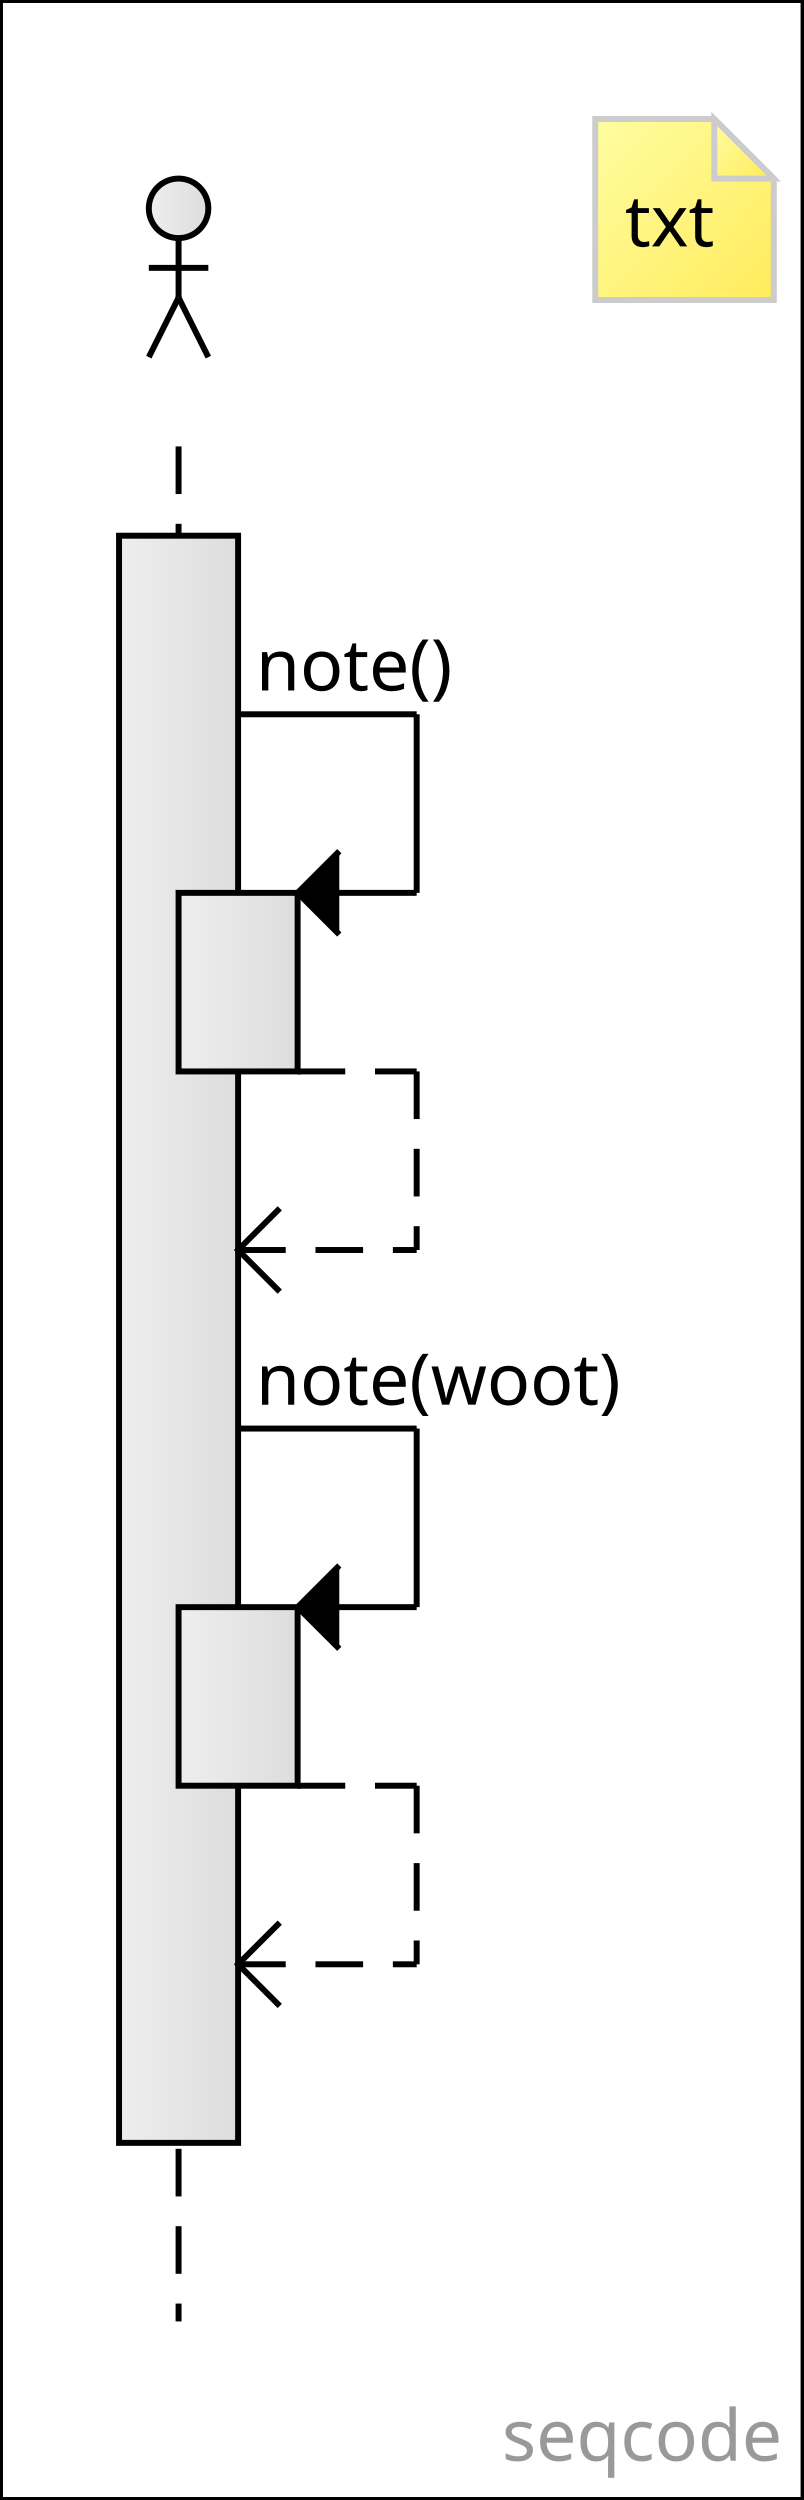
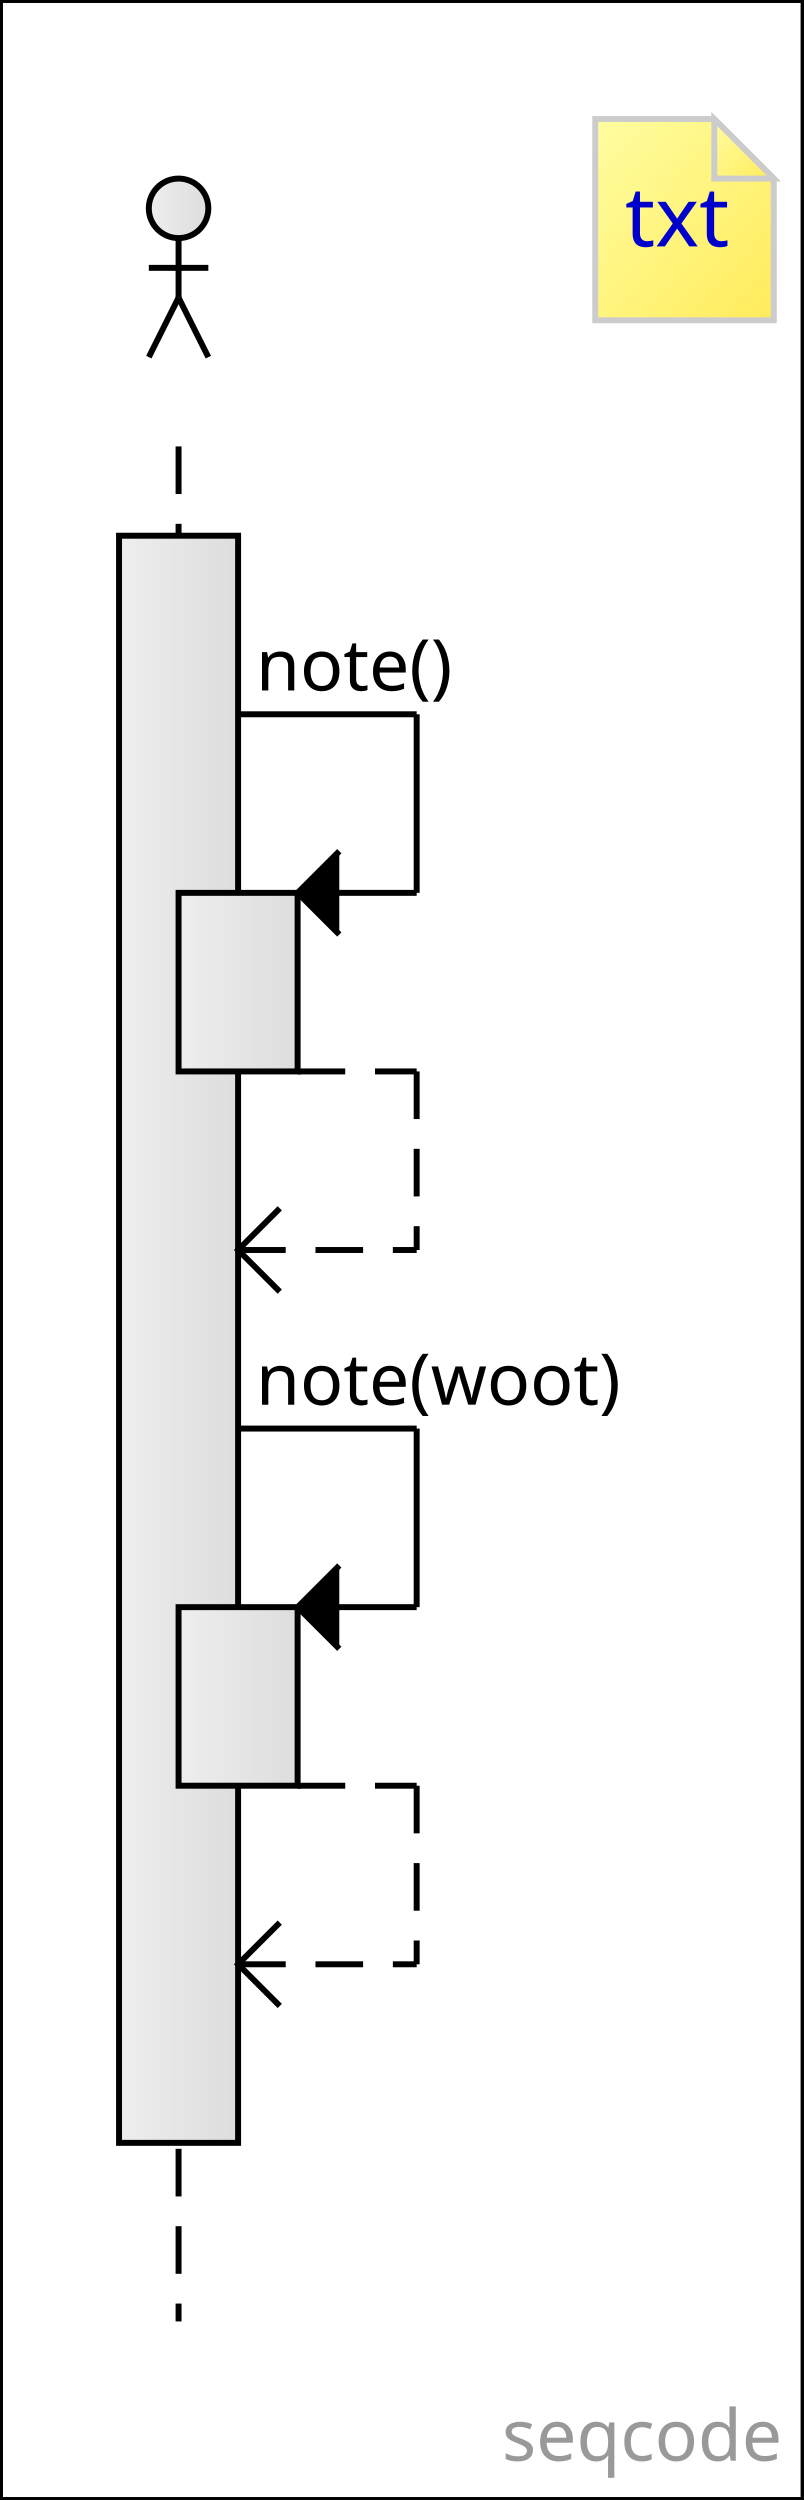
<svg xmlns="http://www.w3.org/2000/svg" version="1.1" width="135" height="420" viewBox="0 0 135 420">
  <defs>
    <linearGradient id="SvgjsLinearGradient1014">
      <stop stop-color="#eeeeee" offset="0" />
      <stop stop-color="#dddddd" offset="1" />
    </linearGradient>
    <linearGradient x1="0" y1="0" x2="1" y2="1" id="SvgjsLinearGradient1015">
      <stop stop-color="#fffda1" offset="0" />
      <stop stop-color="#ffeb5b" offset="1" />
    </linearGradient>
    <text id="seqcode">
note()

note(woot)

note(100,20,30,txt)
</text>
  </defs>
  <rect width="135" height="420" fill="white" stroke-width="1" stroke="black" />
  <a href="https://seqcode.app" target="_blank">
    <text text-anchor="end" font-size="12" font-weight="100" font-family="sans-serif" fill="#999999" x="131.4" y="413.4">seqcode </text>
  </a>
  <line x1="30" y1="75" x2="30" y2="390" stroke-dasharray="8 5" stroke-width="1" stroke="black" />
  <g transform="matrix(1,0,0,1,0,0)">
    <rect width="20" height="270" x="20" y="90" fill="url(#SvgjsLinearGradient1014)" stroke-width="1" stroke="black" />
  </g>
  <g transform="matrix(1,0,0,1,0,0)">
    <rect width="20" height="30" x="30" y="150" fill="url(#SvgjsLinearGradient1014)" stroke-width="1" stroke="black" />
  </g>
  <g transform="matrix(1,0,0,1,0,0)">
    <rect width="20" height="30" x="30" y="270" fill="url(#SvgjsLinearGradient1014)" stroke-width="1" stroke="black" />
  </g>
-   <text text-anchor="start" font-size="12" font-weight="100" font-family="sans-serif" fill="black" x="43" y="116">note()</text>
+   <g>
+     <text text-anchor="start" font-size="12" font-weight="100" font-family="sans-serif" stroke-width="2" stroke="white" x="43" y="116">note()</text>
+     <text text-anchor="start" font-size="12" font-weight="100" font-family="sans-serif" fill="black" x="43" y="116">note()</text>
+   </g>
  <line x1="40" y1="120" x2="70" y2="120" stroke-width="1" stroke="black" />
  <line x1="70" y1="120" x2="70" y2="150" stroke-width="1" stroke="black" />
  <line x1="50" y1="150" x2="70" y2="150" stroke-width="1" stroke="black" />
  <polyline points="57,143 50,150 57,157" fill="black" stroke-width="1" stroke="black" />
-   <text text-anchor="start" font-size="12" font-weight="100" font-family="sans-serif" fill="black" x="53" y="206" />
+   <g>
+     <text text-anchor="start" font-size="12" font-weight="100" font-family="sans-serif" stroke-width="2" stroke="white" x="53" y="206" />
+     <text text-anchor="start" font-size="12" font-weight="100" font-family="sans-serif" fill="black" x="53" y="206" />
+   </g>
  <line x1="50" y1="180" x2="70" y2="180" stroke-dasharray="8 5" stroke-width="1" stroke="black" />
  <line x1="70" y1="180" x2="70" y2="210" stroke-dasharray="8 5" stroke-width="1" stroke="black" />
  <line x1="40" y1="210" x2="70" y2="210" stroke-dasharray="8 5" stroke-width="1" stroke="black" />
  <polyline points="47,203 40,210 47,217" fill="transparent" stroke-width="1" stroke="black" />
-   <text text-anchor="start" font-size="12" font-weight="100" font-family="sans-serif" fill="black" x="43" y="236">note(woot)</text>
+   <g>
+     <text text-anchor="start" font-size="12" font-weight="100" font-family="sans-serif" stroke-width="2" stroke="white" x="43" y="236">note(woot)</text>
+     <text text-anchor="start" font-size="12" font-weight="100" font-family="sans-serif" fill="black" x="43" y="236">note(woot)</text>
+   </g>
  <line x1="40" y1="240" x2="70" y2="240" stroke-width="1" stroke="black" />
  <line x1="70" y1="240" x2="70" y2="270" stroke-width="1" stroke="black" />
  <line x1="50" y1="270" x2="70" y2="270" stroke-width="1" stroke="black" />
  <polyline points="57,263 50,270 57,277" fill="black" stroke-width="1" stroke="black" />
-   <text text-anchor="start" font-size="12" font-weight="100" font-family="sans-serif" fill="black" x="53" y="326" />
+   <g>
+     <text text-anchor="start" font-size="12" font-weight="100" font-family="sans-serif" stroke-width="2" stroke="white" x="53" y="326" />
+     <text text-anchor="start" font-size="12" font-weight="100" font-family="sans-serif" fill="black" x="53" y="326" />
+   </g>
  <line x1="50" y1="300" x2="70" y2="300" stroke-dasharray="8 5" stroke-width="1" stroke="black" />
  <line x1="70" y1="300" x2="70" y2="330" stroke-dasharray="8 5" stroke-width="1" stroke="black" />
  <line x1="40" y1="330" x2="70" y2="330" stroke-dasharray="8 5" stroke-width="1" stroke="black" />
  <polyline points="47,323 40,330 47,337" fill="transparent" stroke-width="1" stroke="black" />
  <g transform="matrix(1,0,0,1,30,45)">
    <circle r="5" cx="0" cy="-10" fill="url(#SvgjsLinearGradient1014)" stroke-width="1" stroke="black" />
    <line x1="-5" y1="0" x2="5" y2="0" stroke-width="1" stroke="black" />
    <line x1="0" y1="-5" x2="0" y2="5" stroke-width="1" stroke="black" />
    <line x1="-5" y1="15" x2="0" y2="5" stroke-width="1" stroke="black" />
    <line x1="0" y1="5" x2="5" y2="15" stroke-width="1" stroke="black" />
  </g>
  <g class="note">
-     <polygon points="100,20 100,50.4 130,50.4 130,30 120,20" fill="url(#SvgjsLinearGradient1015)" stroke-width="1" stroke="#cccccc" />
+     <polygon points="100,20 100,53.8 130,53.8 130,30 120,20" fill="url(#SvgjsLinearGradient1015)" stroke-width="1" stroke="#cccccc" />
    <polygon points="130,30 120,20 120,30" fill="url(#SvgjsLinearGradient1015)" stroke-width="1" stroke="#cccccc" />
-     <text text-anchor="start" font-size="12" font-weight="100" font-family="sans-serif" fill="black" x="105" y="41.4">txt</text>
+     <text text-anchor="start" font-size="14" font-weight="100" font-family="verdana" fill="#0000cd" x="105" y="41.4">txt</text>
  </g>
</svg>
